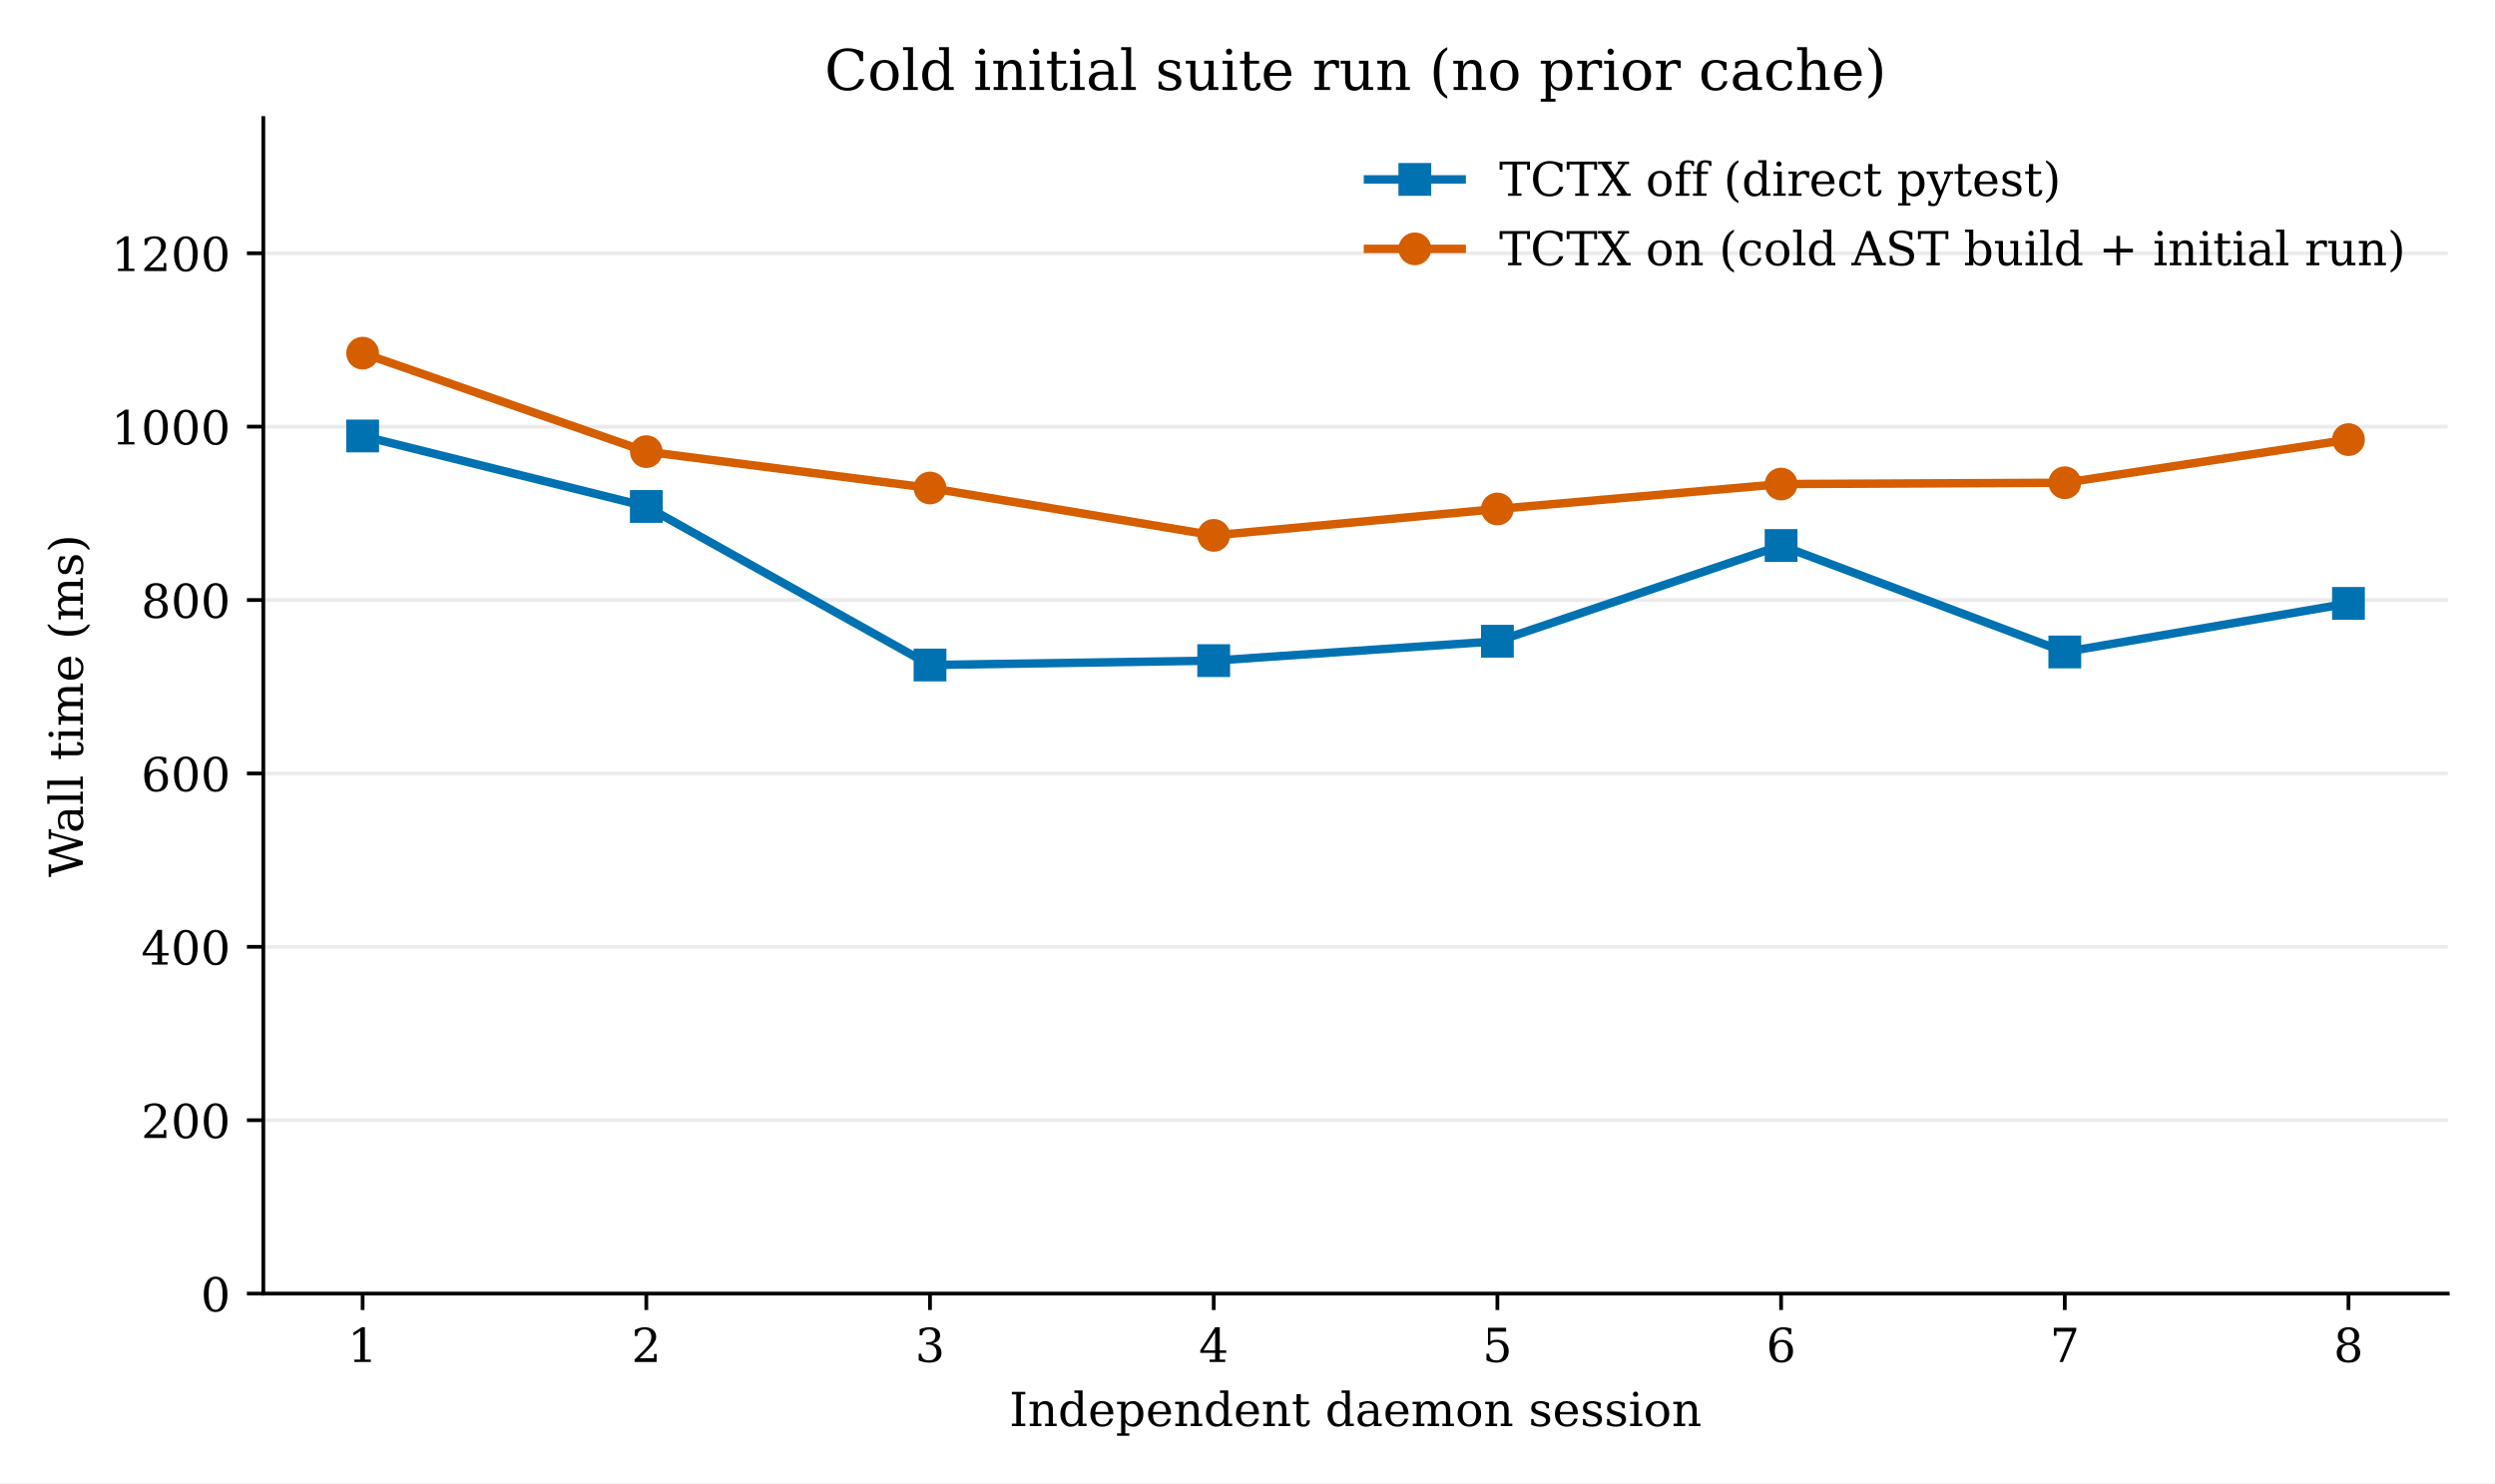
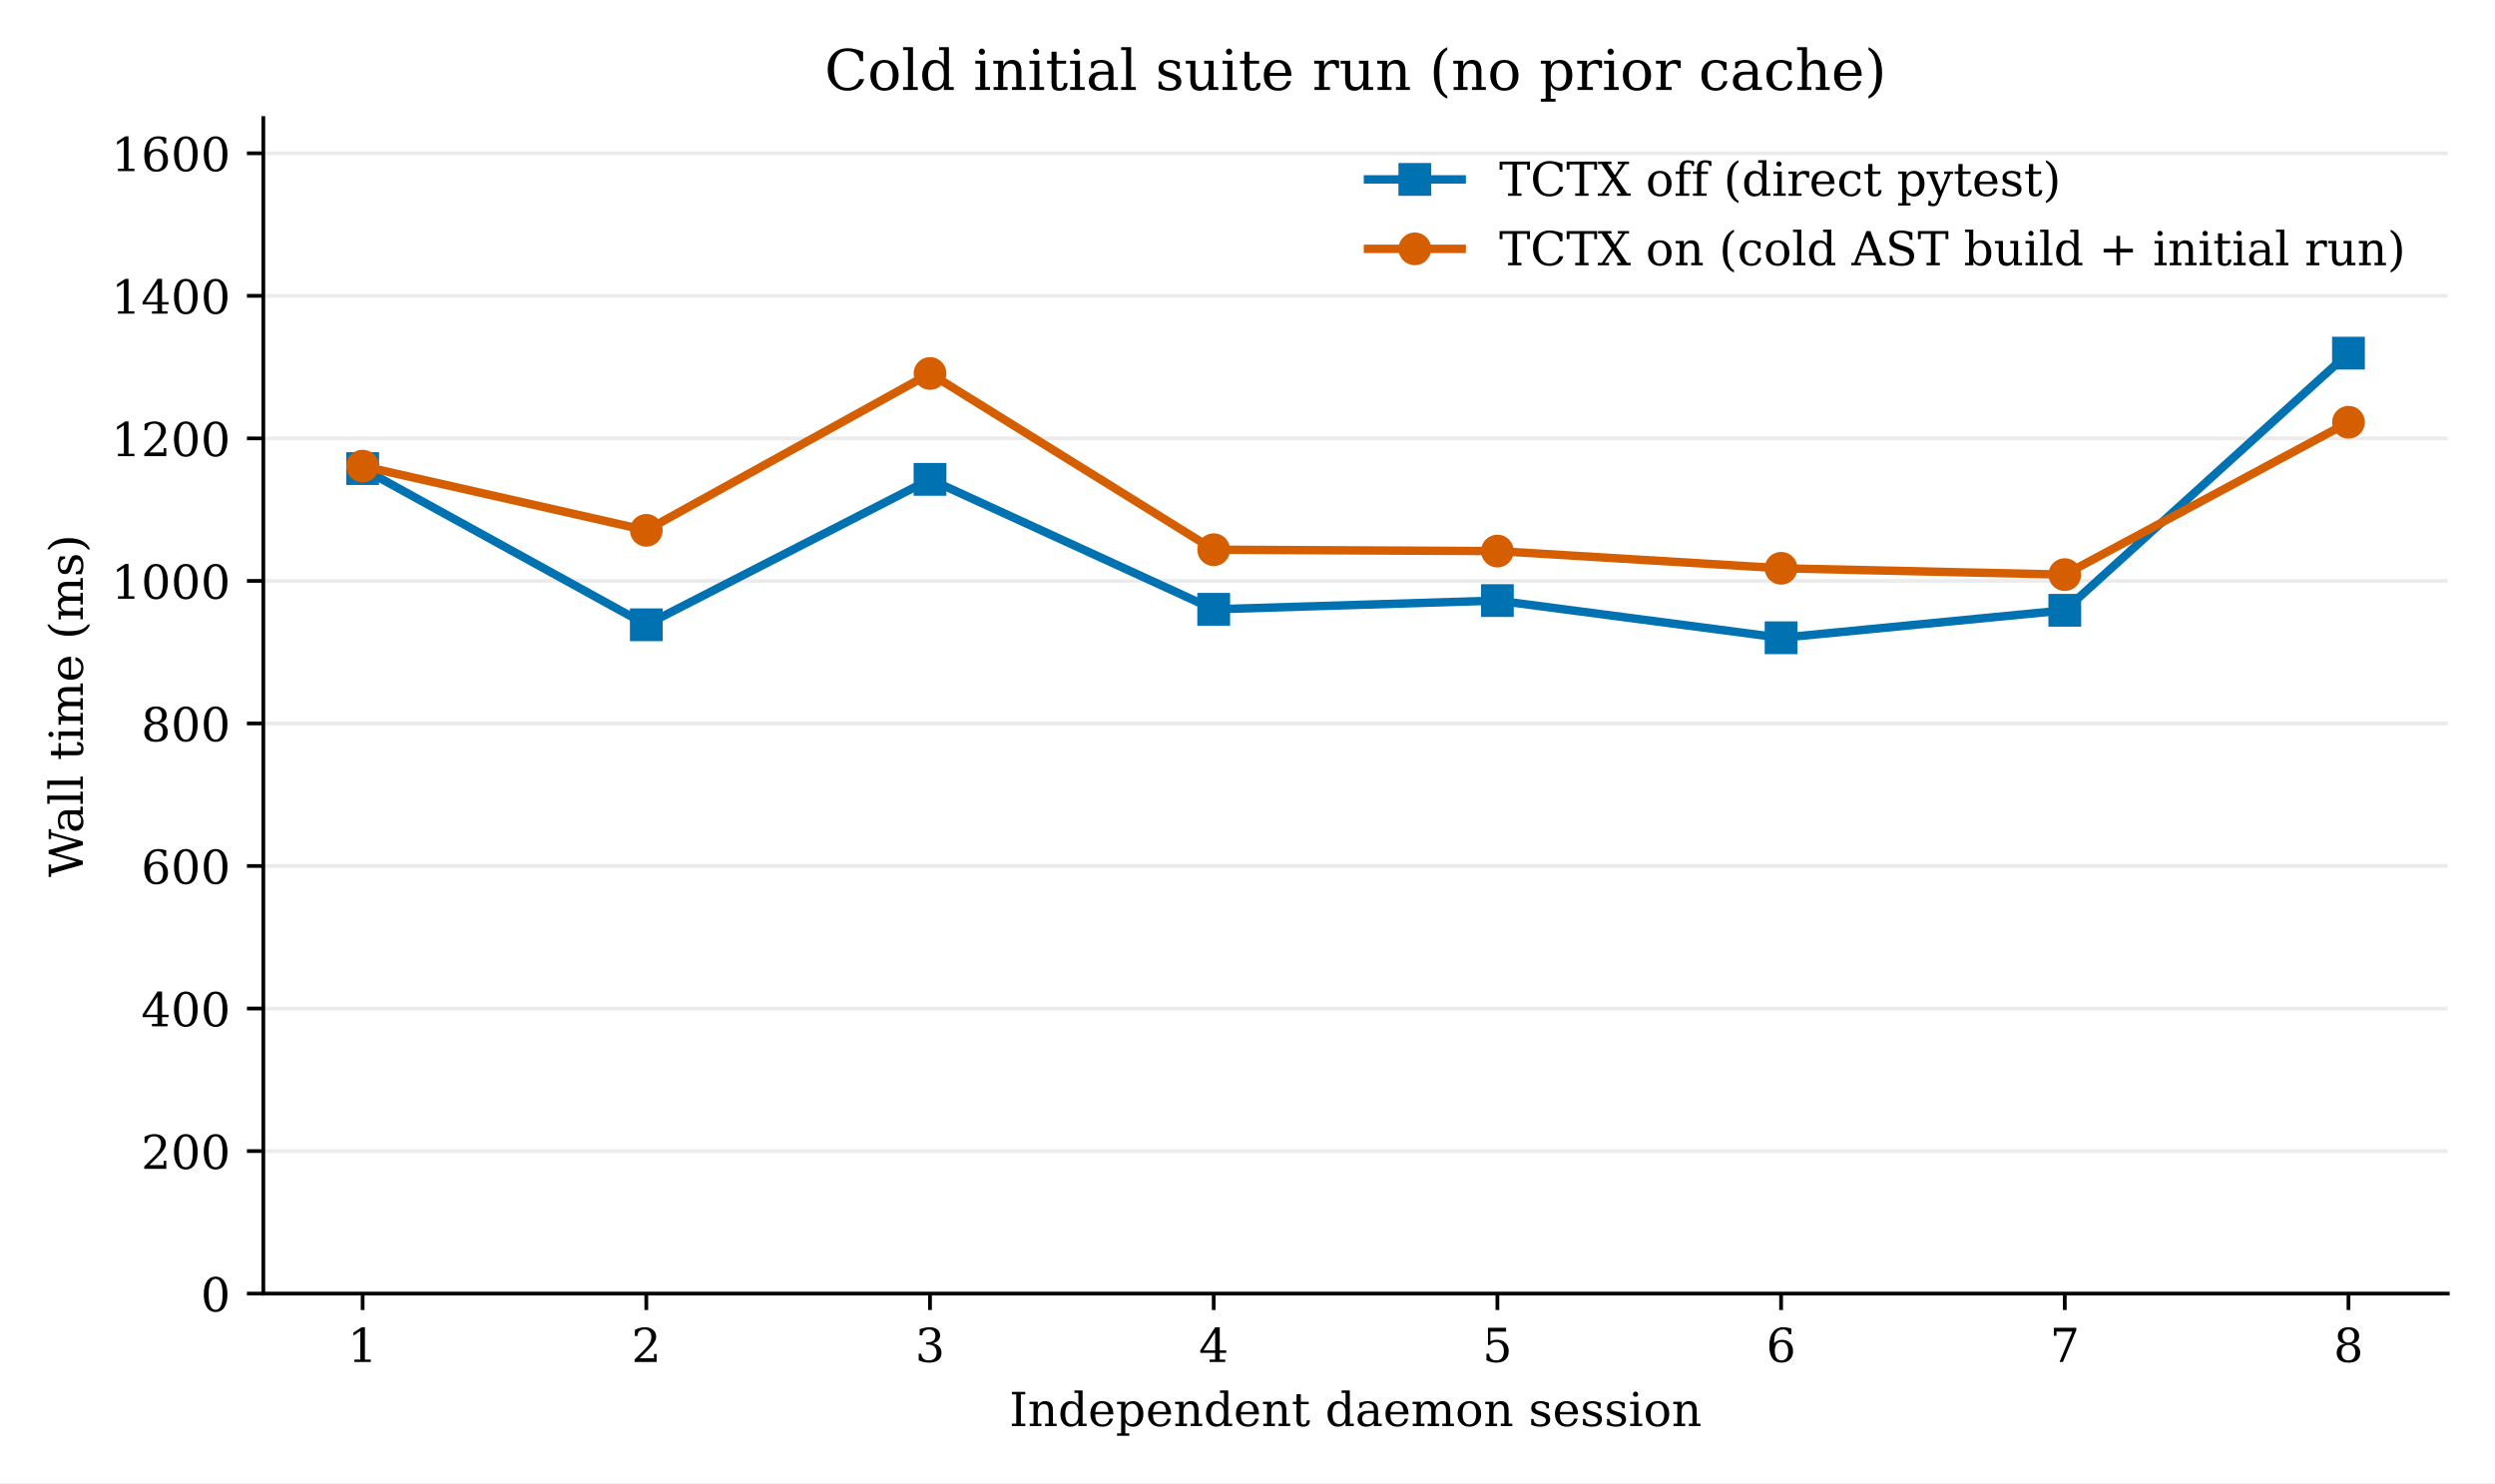
<svg xmlns="http://www.w3.org/2000/svg" xmlns:xlink="http://www.w3.org/1999/xlink" width="532.56pt" height="316.56pt" viewBox="0 0 532.56 316.56" version="1.1">
  <defs>
    <style type="text/css">*{stroke-linejoin: round; stroke-linecap: butt}</style>
  </defs>
  <g id="figure_1">
    <g id="patch_1">
      <path d="M 0 316.56 L 532.56 316.56 L 532.56 0 L 0 0 z " style="fill: #ffffff" />
    </g>
    <g id="axes_1">
      <g id="patch_2">
        <path d="M 56.208 276.123 L 522.48 276.123 L 522.48 25.198 L 56.208 25.198 z " style="fill: #ffffff" />
      </g>
      <g id="matplotlib.axis_1">
        <g id="xtick_1">
          <g id="line2d_1">
            <defs>
-               <path id="m95043aee1d" d="M 0 0 L 0 3.5 " style="stroke: #000000; stroke-width: 0.8" />
+               <path id="m00ef0e5f7e" d="M 0 0 L 0 3.5 " style="stroke: #000000; stroke-width: 0.8" />
            </defs>
            <g>
-               <use xlink:href="#m95043aee1d" x="77.402" y="276.123" style="stroke: #000000; stroke-width: 0.8" />
+               <use xlink:href="#m00ef0e5f7e" x="77.402" y="276.123" style="stroke: #000000; stroke-width: 0.8" />
            </g>
          </g>
          <g id="text_1">
            <text style="font-size: 10px; font-family: 'DejaVu Serif'; text-anchor: middle" x="77.402" y="290.722" transform="rotate(-0 77.40228 290.7217)">1</text>
          </g>
        </g>
        <g id="xtick_2">
          <g id="line2d_2">
            <g>
-               <use xlink:href="#m95043aee1d" x="137.957" y="276.123" style="stroke: #000000; stroke-width: 0.8" />
+               <use xlink:href="#m00ef0e5f7e" x="137.957" y="276.123" style="stroke: #000000; stroke-width: 0.8" />
            </g>
          </g>
          <g id="text_2">
            <text style="font-size: 10px; font-family: 'DejaVu Serif'; text-anchor: middle" x="137.957" y="290.722" transform="rotate(-0 137.957 290.7217)">2</text>
          </g>
        </g>
        <g id="xtick_3">
          <g id="line2d_3">
            <g>
-               <use xlink:href="#m95043aee1d" x="198.512" y="276.123" style="stroke: #000000; stroke-width: 0.8" />
+               <use xlink:href="#m00ef0e5f7e" x="198.512" y="276.123" style="stroke: #000000; stroke-width: 0.8" />
            </g>
          </g>
          <g id="text_3">
            <text style="font-size: 10px; font-family: 'DejaVu Serif'; text-anchor: middle" x="198.512" y="290.722" transform="rotate(-0 198.5117 290.7217)">3</text>
          </g>
        </g>
        <g id="xtick_4">
          <g id="line2d_4">
            <g>
-               <use xlink:href="#m95043aee1d" x="259.066" y="276.123" style="stroke: #000000; stroke-width: 0.8" />
+               <use xlink:href="#m00ef0e5f7e" x="259.066" y="276.123" style="stroke: #000000; stroke-width: 0.8" />
            </g>
          </g>
          <g id="text_4">
            <text style="font-size: 10px; font-family: 'DejaVu Serif'; text-anchor: middle" x="259.066" y="290.722" transform="rotate(-0 259.0665 290.7217)">4</text>
          </g>
        </g>
        <g id="xtick_5">
          <g id="line2d_5">
            <g>
-               <use xlink:href="#m95043aee1d" x="319.621" y="276.123" style="stroke: #000000; stroke-width: 0.8" />
+               <use xlink:href="#m00ef0e5f7e" x="319.621" y="276.123" style="stroke: #000000; stroke-width: 0.8" />
            </g>
          </g>
          <g id="text_5">
            <text style="font-size: 10px; font-family: 'DejaVu Serif'; text-anchor: middle" x="319.621" y="290.722" transform="rotate(-0 319.6212 290.7217)">5</text>
          </g>
        </g>
        <g id="xtick_6">
          <g id="line2d_6">
            <g>
-               <use xlink:href="#m95043aee1d" x="380.176" y="276.123" style="stroke: #000000; stroke-width: 0.8" />
+               <use xlink:href="#m00ef0e5f7e" x="380.176" y="276.123" style="stroke: #000000; stroke-width: 0.8" />
            </g>
          </g>
          <g id="text_6">
            <text style="font-size: 10px; font-family: 'DejaVu Serif'; text-anchor: middle" x="380.176" y="290.722" transform="rotate(-0 380.1759 290.7217)">6</text>
          </g>
        </g>
        <g id="xtick_7">
          <g id="line2d_7">
            <g>
-               <use xlink:href="#m95043aee1d" x="440.731" y="276.123" style="stroke: #000000; stroke-width: 0.8" />
+               <use xlink:href="#m00ef0e5f7e" x="440.731" y="276.123" style="stroke: #000000; stroke-width: 0.8" />
            </g>
          </g>
          <g id="text_7">
            <text style="font-size: 10px; font-family: 'DejaVu Serif'; text-anchor: middle" x="440.731" y="290.722" transform="rotate(-0 440.7306 290.7217)">7</text>
          </g>
        </g>
        <g id="xtick_8">
          <g id="line2d_8">
            <g>
-               <use xlink:href="#m95043aee1d" x="501.285" y="276.123" style="stroke: #000000; stroke-width: 0.8" />
+               <use xlink:href="#m00ef0e5f7e" x="501.285" y="276.123" style="stroke: #000000; stroke-width: 0.8" />
            </g>
          </g>
          <g id="text_8">
            <text style="font-size: 10px; font-family: 'DejaVu Serif'; text-anchor: middle" x="501.285" y="290.722" transform="rotate(-0 501.2854 290.7217)">8</text>
          </g>
        </g>
        <g id="text_9">
          <text style="font-size: 10px; font-family: 'DejaVu Serif'; text-anchor: middle" x="289.344" y="304.4" transform="rotate(-0 289.3438 304.3998)">Independent daemon session</text>
        </g>
      </g>
      <g id="matplotlib.axis_2">
        <g id="ytick_1">
          <g id="line2d_9">
-             <path d="M 56.208 276.123 L 522.48 276.123 " clip-path="url(#p688a6db540)" style="fill: none; stroke: #b0b0b0; stroke-opacity: 0.25; stroke-width: 0.8; stroke-linecap: square" />
+             <path d="M 56.208 276.123 L 522.48 276.123 " clip-path="url(#p1d1ea85a9f)" style="fill: none; stroke: #b0b0b0; stroke-opacity: 0.25; stroke-width: 0.8; stroke-linecap: square" />
          </g>
          <g id="line2d_10">
            <defs>
-               <path id="m197a59484d" d="M 0 0 L -3.5 0 " style="stroke: #000000; stroke-width: 0.8" />
+               <path id="m5f5500aa29" d="M 0 0 L -3.5 0 " style="stroke: #000000; stroke-width: 0.8" />
            </defs>
            <g>
-               <use xlink:href="#m197a59484d" x="56.208" y="276.123" style="stroke: #000000; stroke-width: 0.8" />
+               <use xlink:href="#m5f5500aa29" x="56.208" y="276.123" style="stroke: #000000; stroke-width: 0.8" />
            </g>
          </g>
          <g id="text_10">
            <text style="font-size: 10px; font-family: 'DejaVu Serif'; text-anchor: end" x="49.208" y="279.922" transform="rotate(-0 49.20813 279.9225)">0</text>
          </g>
        </g>
        <g id="ytick_2">
          <g id="line2d_11">
-             <path d="M 56.208 239.112 L 522.48 239.112 " clip-path="url(#p688a6db540)" style="fill: none; stroke: #b0b0b0; stroke-opacity: 0.25; stroke-width: 0.8; stroke-linecap: square" />
+             <path d="M 56.208 245.698 L 522.48 245.698 " clip-path="url(#p1d1ea85a9f)" style="fill: none; stroke: #b0b0b0; stroke-opacity: 0.25; stroke-width: 0.8; stroke-linecap: square" />
          </g>
          <g id="line2d_12">
            <g>
-               <use xlink:href="#m197a59484d" x="56.208" y="239.112" style="stroke: #000000; stroke-width: 0.8" />
+               <use xlink:href="#m5f5500aa29" x="56.208" y="245.698" style="stroke: #000000; stroke-width: 0.8" />
            </g>
          </g>
          <g id="text_11">
-             <text style="font-size: 10px; font-family: 'DejaVu Serif'; text-anchor: end" x="49.208" y="242.912" transform="rotate(-0 49.20813 242.9115)">200</text>
+             <text style="font-size: 10px; font-family: 'DejaVu Serif'; text-anchor: end" x="49.208" y="249.497" transform="rotate(-0 49.20813 249.4972)">200</text>
          </g>
        </g>
        <g id="ytick_3">
          <g id="line2d_13">
-             <path d="M 56.208 202.101 L 522.48 202.101 " clip-path="url(#p688a6db540)" style="fill: none; stroke: #b0b0b0; stroke-opacity: 0.25; stroke-width: 0.8; stroke-linecap: square" />
+             <path d="M 56.208 215.273 L 522.48 215.273 " clip-path="url(#p1d1ea85a9f)" style="fill: none; stroke: #b0b0b0; stroke-opacity: 0.25; stroke-width: 0.8; stroke-linecap: square" />
          </g>
          <g id="line2d_14">
            <g>
-               <use xlink:href="#m197a59484d" x="56.208" y="202.101" style="stroke: #000000; stroke-width: 0.8" />
+               <use xlink:href="#m5f5500aa29" x="56.208" y="215.273" style="stroke: #000000; stroke-width: 0.8" />
            </g>
          </g>
          <g id="text_12">
-             <text style="font-size: 10px; font-family: 'DejaVu Serif'; text-anchor: end" x="49.208" y="205.901" transform="rotate(-0 49.20813 205.9005)">400</text>
+             <text style="font-size: 10px; font-family: 'DejaVu Serif'; text-anchor: end" x="49.208" y="219.072" transform="rotate(-0 49.20813 219.0719)">400</text>
          </g>
        </g>
        <g id="ytick_4">
          <g id="line2d_15">
-             <path d="M 56.208 165.09 L 522.48 165.09 " clip-path="url(#p688a6db540)" style="fill: none; stroke: #b0b0b0; stroke-opacity: 0.25; stroke-width: 0.8; stroke-linecap: square" />
+             <path d="M 56.208 184.847 L 522.48 184.847 " clip-path="url(#p1d1ea85a9f)" style="fill: none; stroke: #b0b0b0; stroke-opacity: 0.25; stroke-width: 0.8; stroke-linecap: square" />
          </g>
          <g id="line2d_16">
            <g>
-               <use xlink:href="#m197a59484d" x="56.208" y="165.09" style="stroke: #000000; stroke-width: 0.8" />
+               <use xlink:href="#m5f5500aa29" x="56.208" y="184.847" style="stroke: #000000; stroke-width: 0.8" />
            </g>
          </g>
          <g id="text_13">
-             <text style="font-size: 10px; font-family: 'DejaVu Serif'; text-anchor: end" x="49.208" y="168.89" transform="rotate(-0 49.20813 168.8896)">600</text>
+             <text style="font-size: 10px; font-family: 'DejaVu Serif'; text-anchor: end" x="49.208" y="188.647" transform="rotate(-0 49.20813 188.6466)">600</text>
          </g>
        </g>
        <g id="ytick_5">
          <g id="line2d_17">
-             <path d="M 56.208 128.079 L 522.48 128.079 " clip-path="url(#p688a6db540)" style="fill: none; stroke: #b0b0b0; stroke-opacity: 0.25; stroke-width: 0.8; stroke-linecap: square" />
+             <path d="M 56.208 154.422 L 522.48 154.422 " clip-path="url(#p1d1ea85a9f)" style="fill: none; stroke: #b0b0b0; stroke-opacity: 0.25; stroke-width: 0.8; stroke-linecap: square" />
          </g>
          <g id="line2d_18">
            <g>
-               <use xlink:href="#m197a59484d" x="56.208" y="128.079" style="stroke: #000000; stroke-width: 0.8" />
+               <use xlink:href="#m5f5500aa29" x="56.208" y="154.422" style="stroke: #000000; stroke-width: 0.8" />
            </g>
          </g>
          <g id="text_14">
-             <text style="font-size: 10px; font-family: 'DejaVu Serif'; text-anchor: end" x="49.208" y="131.879" transform="rotate(-0 49.20813 131.8786)">800</text>
+             <text style="font-size: 10px; font-family: 'DejaVu Serif'; text-anchor: end" x="49.208" y="158.221" transform="rotate(-0 49.20813 158.2213)">800</text>
          </g>
        </g>
        <g id="ytick_6">
          <g id="line2d_19">
-             <path d="M 56.208 91.068 L 522.48 91.068 " clip-path="url(#p688a6db540)" style="fill: none; stroke: #b0b0b0; stroke-opacity: 0.25; stroke-width: 0.8; stroke-linecap: square" />
+             <path d="M 56.208 123.997 L 522.48 123.997 " clip-path="url(#p1d1ea85a9f)" style="fill: none; stroke: #b0b0b0; stroke-opacity: 0.25; stroke-width: 0.8; stroke-linecap: square" />
          </g>
          <g id="line2d_20">
            <g>
-               <use xlink:href="#m197a59484d" x="56.208" y="91.068" style="stroke: #000000; stroke-width: 0.8" />
+               <use xlink:href="#m5f5500aa29" x="56.208" y="123.997" style="stroke: #000000; stroke-width: 0.8" />
            </g>
          </g>
          <g id="text_15">
-             <text style="font-size: 10px; font-family: 'DejaVu Serif'; text-anchor: end" x="49.208" y="94.868" transform="rotate(-0 49.20813 94.86762)">1000</text>
+             <text style="font-size: 10px; font-family: 'DejaVu Serif'; text-anchor: end" x="49.208" y="127.796" transform="rotate(-0 49.20813 127.796)">1000</text>
          </g>
        </g>
        <g id="ytick_7">
          <g id="line2d_21">
-             <path d="M 56.208 54.057 L 522.48 54.057 " clip-path="url(#p688a6db540)" style="fill: none; stroke: #b0b0b0; stroke-opacity: 0.25; stroke-width: 0.8; stroke-linecap: square" />
+             <path d="M 56.208 93.571 L 522.48 93.571 " clip-path="url(#p1d1ea85a9f)" style="fill: none; stroke: #b0b0b0; stroke-opacity: 0.25; stroke-width: 0.8; stroke-linecap: square" />
          </g>
          <g id="line2d_22">
            <g>
-               <use xlink:href="#m197a59484d" x="56.208" y="54.057" style="stroke: #000000; stroke-width: 0.8" />
+               <use xlink:href="#m5f5500aa29" x="56.208" y="93.571" style="stroke: #000000; stroke-width: 0.8" />
            </g>
          </g>
          <g id="text_16">
-             <text style="font-size: 10px; font-family: 'DejaVu Serif'; text-anchor: end" x="49.208" y="57.857" transform="rotate(-0 49.20813 57.85665)">1200</text>
-           </g>
-         </g>
-         <g id="text_17">
+             <text style="font-size: 10px; font-family: 'DejaVu Serif'; text-anchor: end" x="49.208" y="97.371" transform="rotate(-0 49.20813 97.37071)">1200</text>
+           </g>
+         </g>
+         <g id="ytick_8">
+           <g id="line2d_23">
+             <path d="M 56.208 63.146 L 522.48 63.146 " clip-path="url(#p1d1ea85a9f)" style="fill: none; stroke: #b0b0b0; stroke-opacity: 0.25; stroke-width: 0.8; stroke-linecap: square" />
+           </g>
+           <g id="line2d_24">
+             <g>
+               <use xlink:href="#m5f5500aa29" x="56.208" y="63.146" style="stroke: #000000; stroke-width: 0.8" />
+             </g>
+           </g>
+           <g id="text_17">
+             <text style="font-size: 10px; font-family: 'DejaVu Serif'; text-anchor: end" x="49.208" y="66.945" transform="rotate(-0 49.20813 66.94541)">1400</text>
+           </g>
+         </g>
+         <g id="ytick_9">
+           <g id="line2d_25">
+             <path d="M 56.208 32.721 L 522.48 32.721 " clip-path="url(#p1d1ea85a9f)" style="fill: none; stroke: #b0b0b0; stroke-opacity: 0.25; stroke-width: 0.8; stroke-linecap: square" />
+           </g>
+           <g id="line2d_26">
+             <g>
+               <use xlink:href="#m5f5500aa29" x="56.208" y="32.721" style="stroke: #000000; stroke-width: 0.8" />
+             </g>
+           </g>
+           <g id="text_18">
+             <text style="font-size: 10px; font-family: 'DejaVu Serif'; text-anchor: end" x="49.208" y="36.52" transform="rotate(-0 49.20813 36.52012)">1600</text>
+           </g>
+         </g>
+         <g id="text_19">
          <text style="font-size: 10px; font-family: 'DejaVu Serif'; text-anchor: middle" x="17.678" y="150.661" transform="rotate(-90 17.67844 150.6607)">Wall time (ms)</text>
        </g>
      </g>
-       <g id="line2d_23">
-         <path d="M 77.402 93.061 L 137.957 108.108 L 198.512 141.948 L 259.066 141.012 L 319.621 136.871 L 380.176 116.441 L 440.731 139.164 L 501.285 128.794 " clip-path="url(#p688a6db540)" style="fill: none; stroke: #0072b2; stroke-width: 1.8; stroke-linecap: square" />
+       <g id="line2d_27">
+         <path d="M 77.402 100.02 L 137.957 133.362 L 198.512 102.32 L 259.066 130.061 L 319.621 128.193 L 380.176 136.134 L 440.731 130.271 L 501.285 75.383 " clip-path="url(#p1d1ea85a9f)" style="fill: none; stroke: #0072b2; stroke-width: 1.8; stroke-linecap: square" />
        <defs>
-           <path id="m737c08678f" d="M -3 3 L 3 3 L 3 -3 L -3 -3 z " style="stroke: #0072b2; stroke-linejoin: miter" />
+           <path id="m28589e6d6f" d="M -3 3 L 3 3 L 3 -3 L -3 -3 z " style="stroke: #0072b2; stroke-linejoin: miter" />
        </defs>
-         <g clip-path="url(#p688a6db540)">
-           <use xlink:href="#m737c08678f" x="77.402" y="93.061" style="fill: #0072b2; stroke: #0072b2; stroke-linejoin: miter" />
-           <use xlink:href="#m737c08678f" x="137.957" y="108.108" style="fill: #0072b2; stroke: #0072b2; stroke-linejoin: miter" />
-           <use xlink:href="#m737c08678f" x="198.512" y="141.948" style="fill: #0072b2; stroke: #0072b2; stroke-linejoin: miter" />
-           <use xlink:href="#m737c08678f" x="259.066" y="141.012" style="fill: #0072b2; stroke: #0072b2; stroke-linejoin: miter" />
-           <use xlink:href="#m737c08678f" x="319.621" y="136.871" style="fill: #0072b2; stroke: #0072b2; stroke-linejoin: miter" />
-           <use xlink:href="#m737c08678f" x="380.176" y="116.441" style="fill: #0072b2; stroke: #0072b2; stroke-linejoin: miter" />
-           <use xlink:href="#m737c08678f" x="440.731" y="139.164" style="fill: #0072b2; stroke: #0072b2; stroke-linejoin: miter" />
-           <use xlink:href="#m737c08678f" x="501.285" y="128.794" style="fill: #0072b2; stroke: #0072b2; stroke-linejoin: miter" />
-         </g>
-       </g>
-       <g id="line2d_24">
-         <path d="M 77.402 75.383 L 137.957 96.405 L 198.512 104.165 L 259.066 114.28 L 319.621 108.641 L 380.176 103.325 L 440.731 103.043 L 501.285 93.837 " clip-path="url(#p688a6db540)" style="fill: none; stroke: #d55e00; stroke-width: 1.8; stroke-linecap: square" />
+         <g clip-path="url(#p1d1ea85a9f)">
+           <use xlink:href="#m28589e6d6f" x="77.402" y="100.02" style="fill: #0072b2; stroke: #0072b2; stroke-linejoin: miter" />
+           <use xlink:href="#m28589e6d6f" x="137.957" y="133.362" style="fill: #0072b2; stroke: #0072b2; stroke-linejoin: miter" />
+           <use xlink:href="#m28589e6d6f" x="198.512" y="102.32" style="fill: #0072b2; stroke: #0072b2; stroke-linejoin: miter" />
+           <use xlink:href="#m28589e6d6f" x="259.066" y="130.061" style="fill: #0072b2; stroke: #0072b2; stroke-linejoin: miter" />
+           <use xlink:href="#m28589e6d6f" x="319.621" y="128.193" style="fill: #0072b2; stroke: #0072b2; stroke-linejoin: miter" />
+           <use xlink:href="#m28589e6d6f" x="380.176" y="136.134" style="fill: #0072b2; stroke: #0072b2; stroke-linejoin: miter" />
+           <use xlink:href="#m28589e6d6f" x="440.731" y="130.271" style="fill: #0072b2; stroke: #0072b2; stroke-linejoin: miter" />
+           <use xlink:href="#m28589e6d6f" x="501.285" y="75.383" style="fill: #0072b2; stroke: #0072b2; stroke-linejoin: miter" />
+         </g>
+       </g>
+       <g id="line2d_28">
+         <path d="M 77.402 99.492 L 137.957 113.201 L 198.512 79.72 L 259.066 117.336 L 319.621 117.631 L 380.176 121.302 L 440.731 122.652 L 501.285 90.13 " clip-path="url(#p1d1ea85a9f)" style="fill: none; stroke: #d55e00; stroke-width: 1.8; stroke-linecap: square" />
        <defs>
-           <path id="m38ac8f187c" d="M 0 3 C 0.796 3 1.559 2.684 2.121 2.121 C 2.684 1.559 3 0.796 3 0 C 3 -0.796 2.684 -1.559 2.121 -2.121 C 1.559 -2.684 0.796 -3 0 -3 C -0.796 -3 -1.559 -2.684 -2.121 -2.121 C -2.684 -1.559 -3 -0.796 -3 0 C -3 0.796 -2.684 1.559 -2.121 2.121 C -1.559 2.684 -0.796 3 0 3 z " style="stroke: #d55e00" />
+           <path id="ma716355072" d="M 0 3 C 0.796 3 1.559 2.684 2.121 2.121 C 2.684 1.559 3 0.796 3 0 C 3 -0.796 2.684 -1.559 2.121 -2.121 C 1.559 -2.684 0.796 -3 0 -3 C -0.796 -3 -1.559 -2.684 -2.121 -2.121 C -2.684 -1.559 -3 -0.796 -3 0 C -3 0.796 -2.684 1.559 -2.121 2.121 C -1.559 2.684 -0.796 3 0 3 z " style="stroke: #d55e00" />
        </defs>
-         <g clip-path="url(#p688a6db540)">
-           <use xlink:href="#m38ac8f187c" x="77.402" y="75.383" style="fill: #d55e00; stroke: #d55e00" />
-           <use xlink:href="#m38ac8f187c" x="137.957" y="96.405" style="fill: #d55e00; stroke: #d55e00" />
-           <use xlink:href="#m38ac8f187c" x="198.512" y="104.165" style="fill: #d55e00; stroke: #d55e00" />
-           <use xlink:href="#m38ac8f187c" x="259.066" y="114.28" style="fill: #d55e00; stroke: #d55e00" />
-           <use xlink:href="#m38ac8f187c" x="319.621" y="108.641" style="fill: #d55e00; stroke: #d55e00" />
-           <use xlink:href="#m38ac8f187c" x="380.176" y="103.325" style="fill: #d55e00; stroke: #d55e00" />
-           <use xlink:href="#m38ac8f187c" x="440.731" y="103.043" style="fill: #d55e00; stroke: #d55e00" />
-           <use xlink:href="#m38ac8f187c" x="501.285" y="93.837" style="fill: #d55e00; stroke: #d55e00" />
+         <g clip-path="url(#p1d1ea85a9f)">
+           <use xlink:href="#ma716355072" x="77.402" y="99.492" style="fill: #d55e00; stroke: #d55e00" />
+           <use xlink:href="#ma716355072" x="137.957" y="113.201" style="fill: #d55e00; stroke: #d55e00" />
+           <use xlink:href="#ma716355072" x="198.512" y="79.72" style="fill: #d55e00; stroke: #d55e00" />
+           <use xlink:href="#ma716355072" x="259.066" y="117.336" style="fill: #d55e00; stroke: #d55e00" />
+           <use xlink:href="#ma716355072" x="319.621" y="117.631" style="fill: #d55e00; stroke: #d55e00" />
+           <use xlink:href="#ma716355072" x="380.176" y="121.302" style="fill: #d55e00; stroke: #d55e00" />
+           <use xlink:href="#ma716355072" x="440.731" y="122.652" style="fill: #d55e00; stroke: #d55e00" />
+           <use xlink:href="#ma716355072" x="501.285" y="90.13" style="fill: #d55e00; stroke: #d55e00" />
        </g>
      </g>
      <g id="patch_3">
        <path d="M 56.208 276.123 L 56.208 25.198 " style="fill: none; stroke: #000000; stroke-width: 0.8; stroke-linejoin: miter; stroke-linecap: square" />
      </g>
      <g id="patch_4">
        <path d="M 56.208 276.123 L 522.48 276.123 " style="fill: none; stroke: #000000; stroke-width: 0.8; stroke-linejoin: miter; stroke-linecap: square" />
      </g>
-       <g id="text_18">
+       <g id="text_20">
        <text style="font-size: 12px; font-family: 'DejaVu Serif'; text-anchor: middle" x="289.344" y="19.198" transform="rotate(-0 289.3438 19.19813)">Cold initial suite run (no prior cache)</text>
      </g>
      <g id="legend_1">
-         <g id="line2d_25">
+         <g id="line2d_29">
          <path d="M 291.998 38.297 L 301.998 38.297 L 311.998 38.297 " style="fill: none; stroke: #0072b2; stroke-width: 1.8; stroke-linecap: square" />
          <g>
-             <use xlink:href="#m737c08678f" x="301.998" y="38.297" style="fill: #0072b2; stroke: #0072b2; stroke-linejoin: miter" />
-           </g>
-         </g>
-         <g id="text_19">
+             <use xlink:href="#m28589e6d6f" x="301.998" y="38.297" style="fill: #0072b2; stroke: #0072b2; stroke-linejoin: miter" />
+           </g>
+         </g>
+         <g id="text_21">
          <text style="font-size: 10px; font-family: 'DejaVu Serif'; text-anchor: start" x="319.998" y="41.797" transform="rotate(-0 319.9983 41.79656)">TCTX off (direct pytest)</text>
        </g>
-         <g id="line2d_26">
+         <g id="line2d_30">
          <path d="M 291.998 53.117 L 301.998 53.117 L 311.998 53.117 " style="fill: none; stroke: #d55e00; stroke-width: 1.8; stroke-linecap: square" />
          <g>
-             <use xlink:href="#m38ac8f187c" x="301.998" y="53.117" style="fill: #d55e00; stroke: #d55e00" />
-           </g>
-         </g>
-         <g id="text_20">
+             <use xlink:href="#ma716355072" x="301.998" y="53.117" style="fill: #d55e00; stroke: #d55e00" />
+           </g>
+         </g>
+         <g id="text_22">
          <text style="font-size: 10px; font-family: 'DejaVu Serif'; text-anchor: start" x="319.998" y="56.617" transform="rotate(-0 319.9983 56.61688)">TCTX on (cold AST build + initial run)</text>
        </g>
      </g>
    </g>
  </g>
  <defs>
-     <clipPath id="p688a6db540">
+     <clipPath id="p1d1ea85a9f">
      <rect x="56.208" y="25.198" width="466.271" height="250.925" />
    </clipPath>
  </defs>
</svg>
